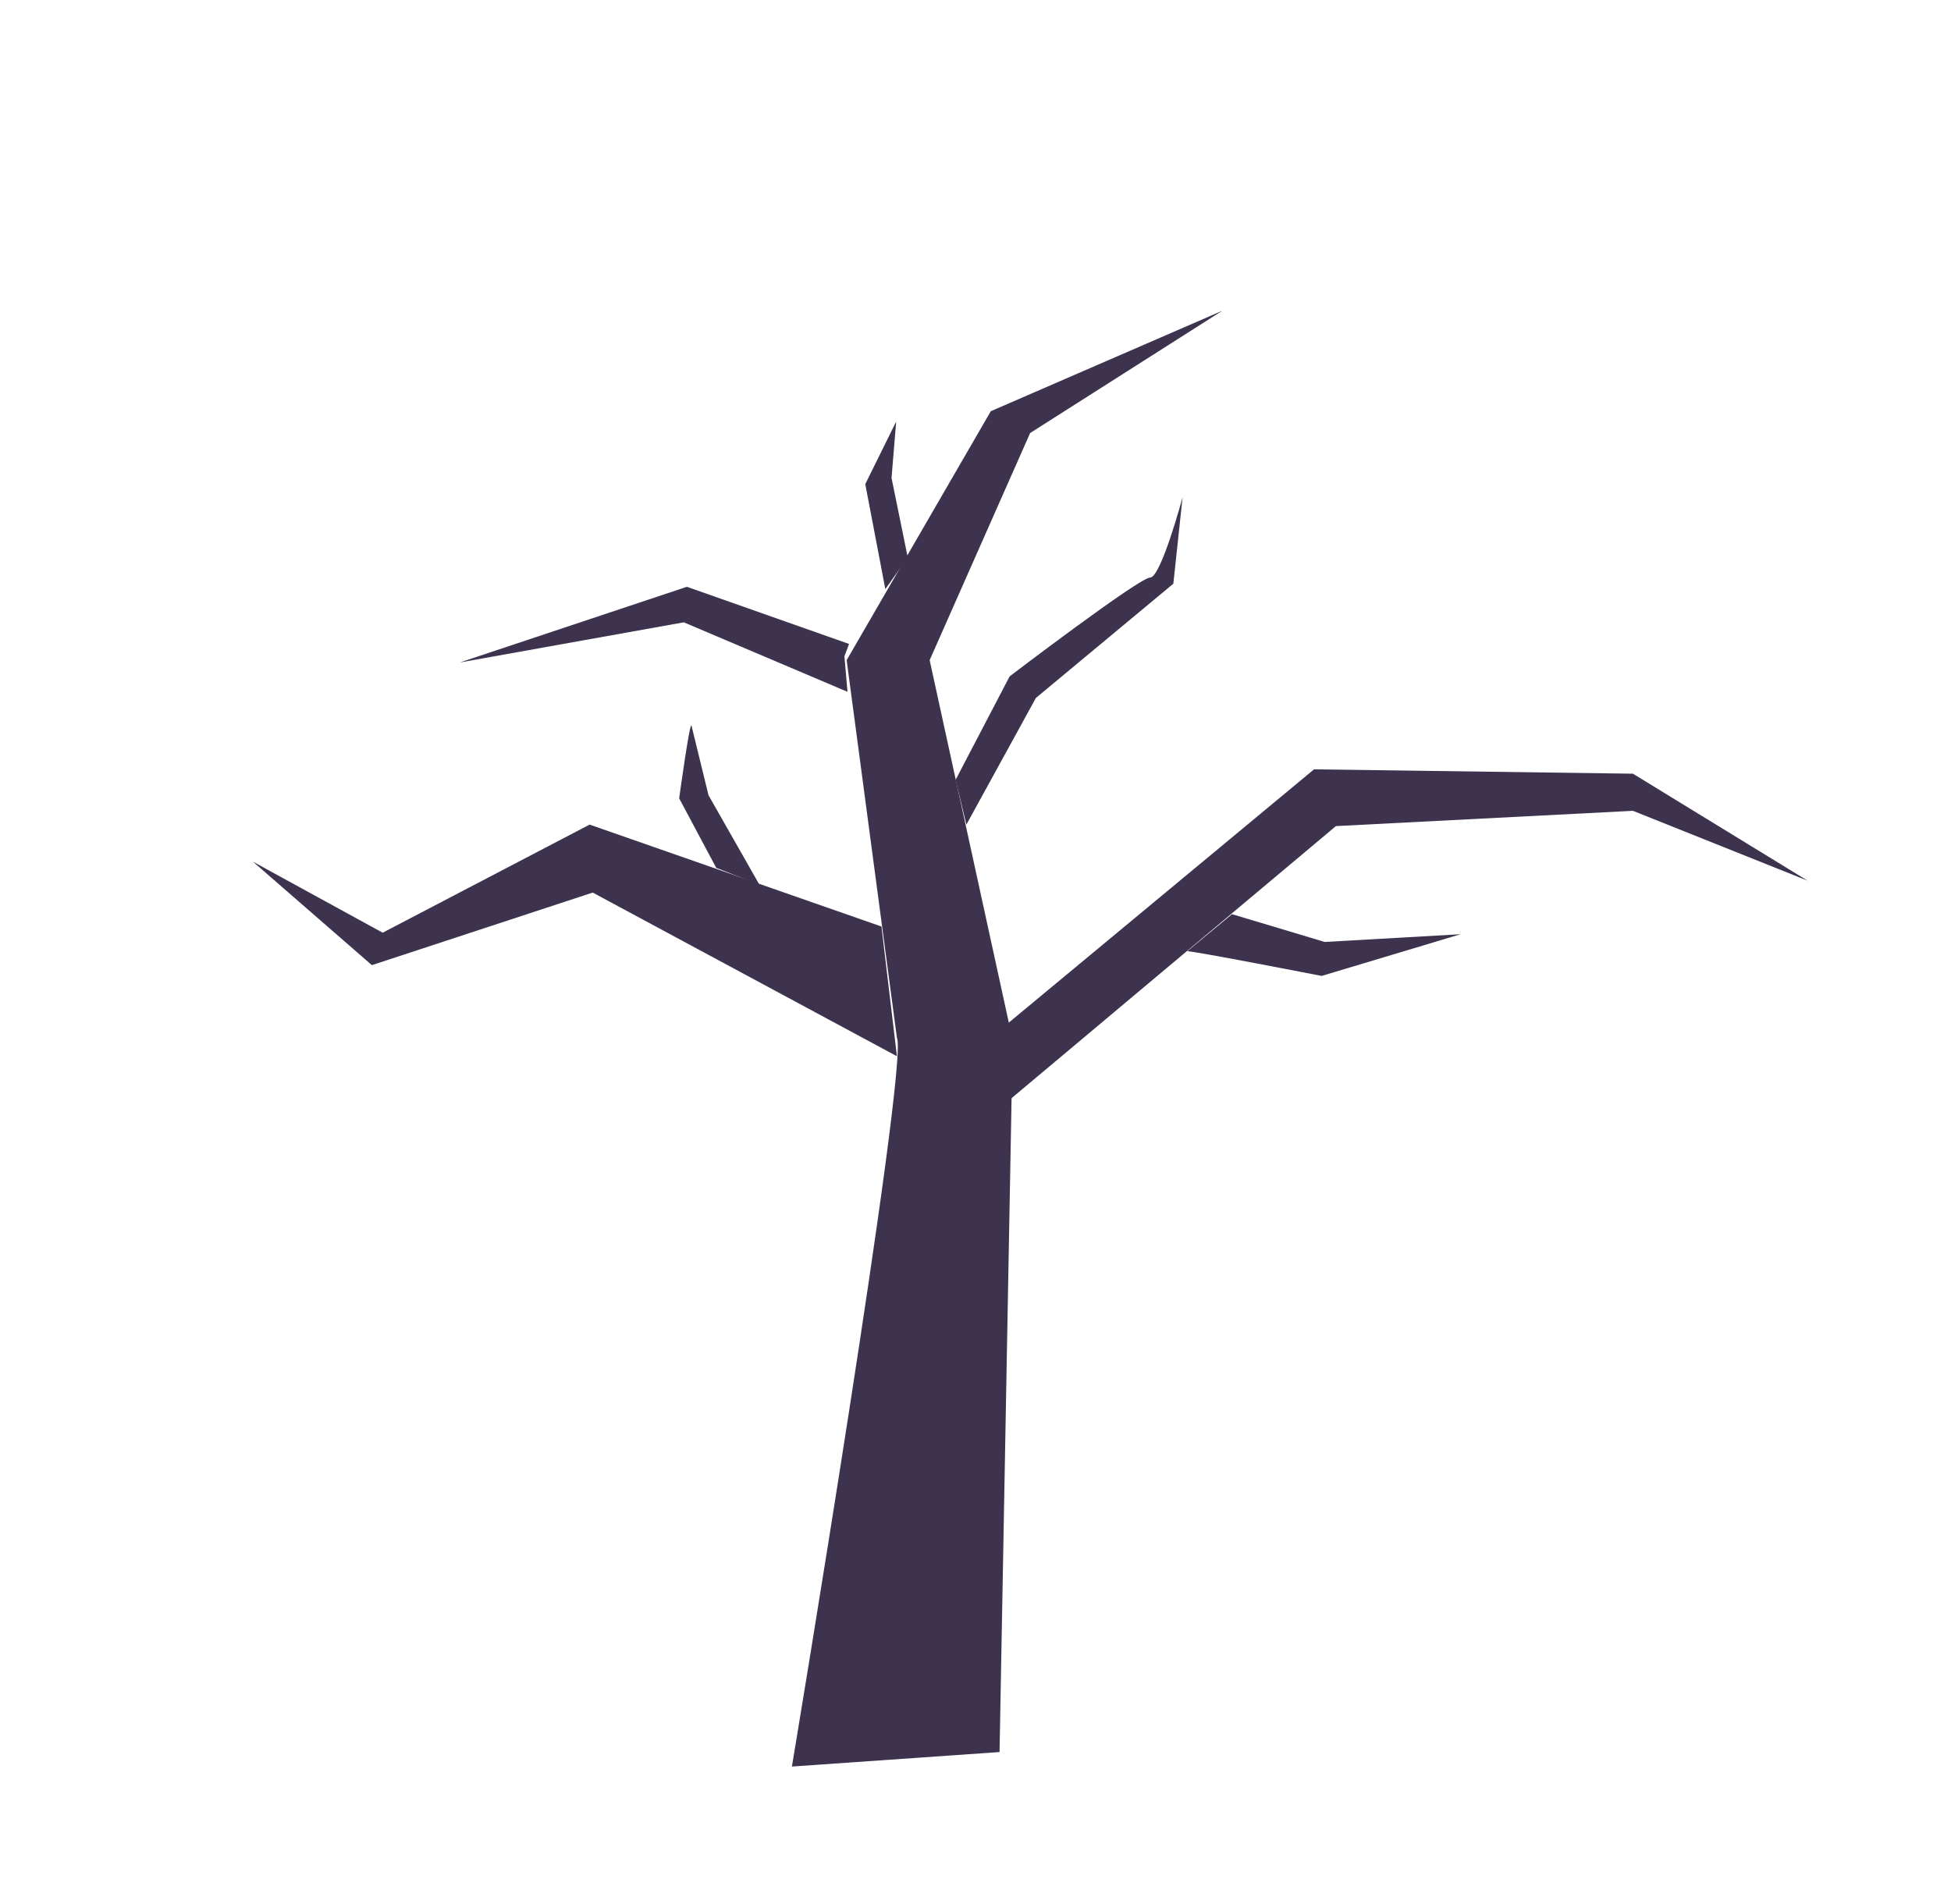
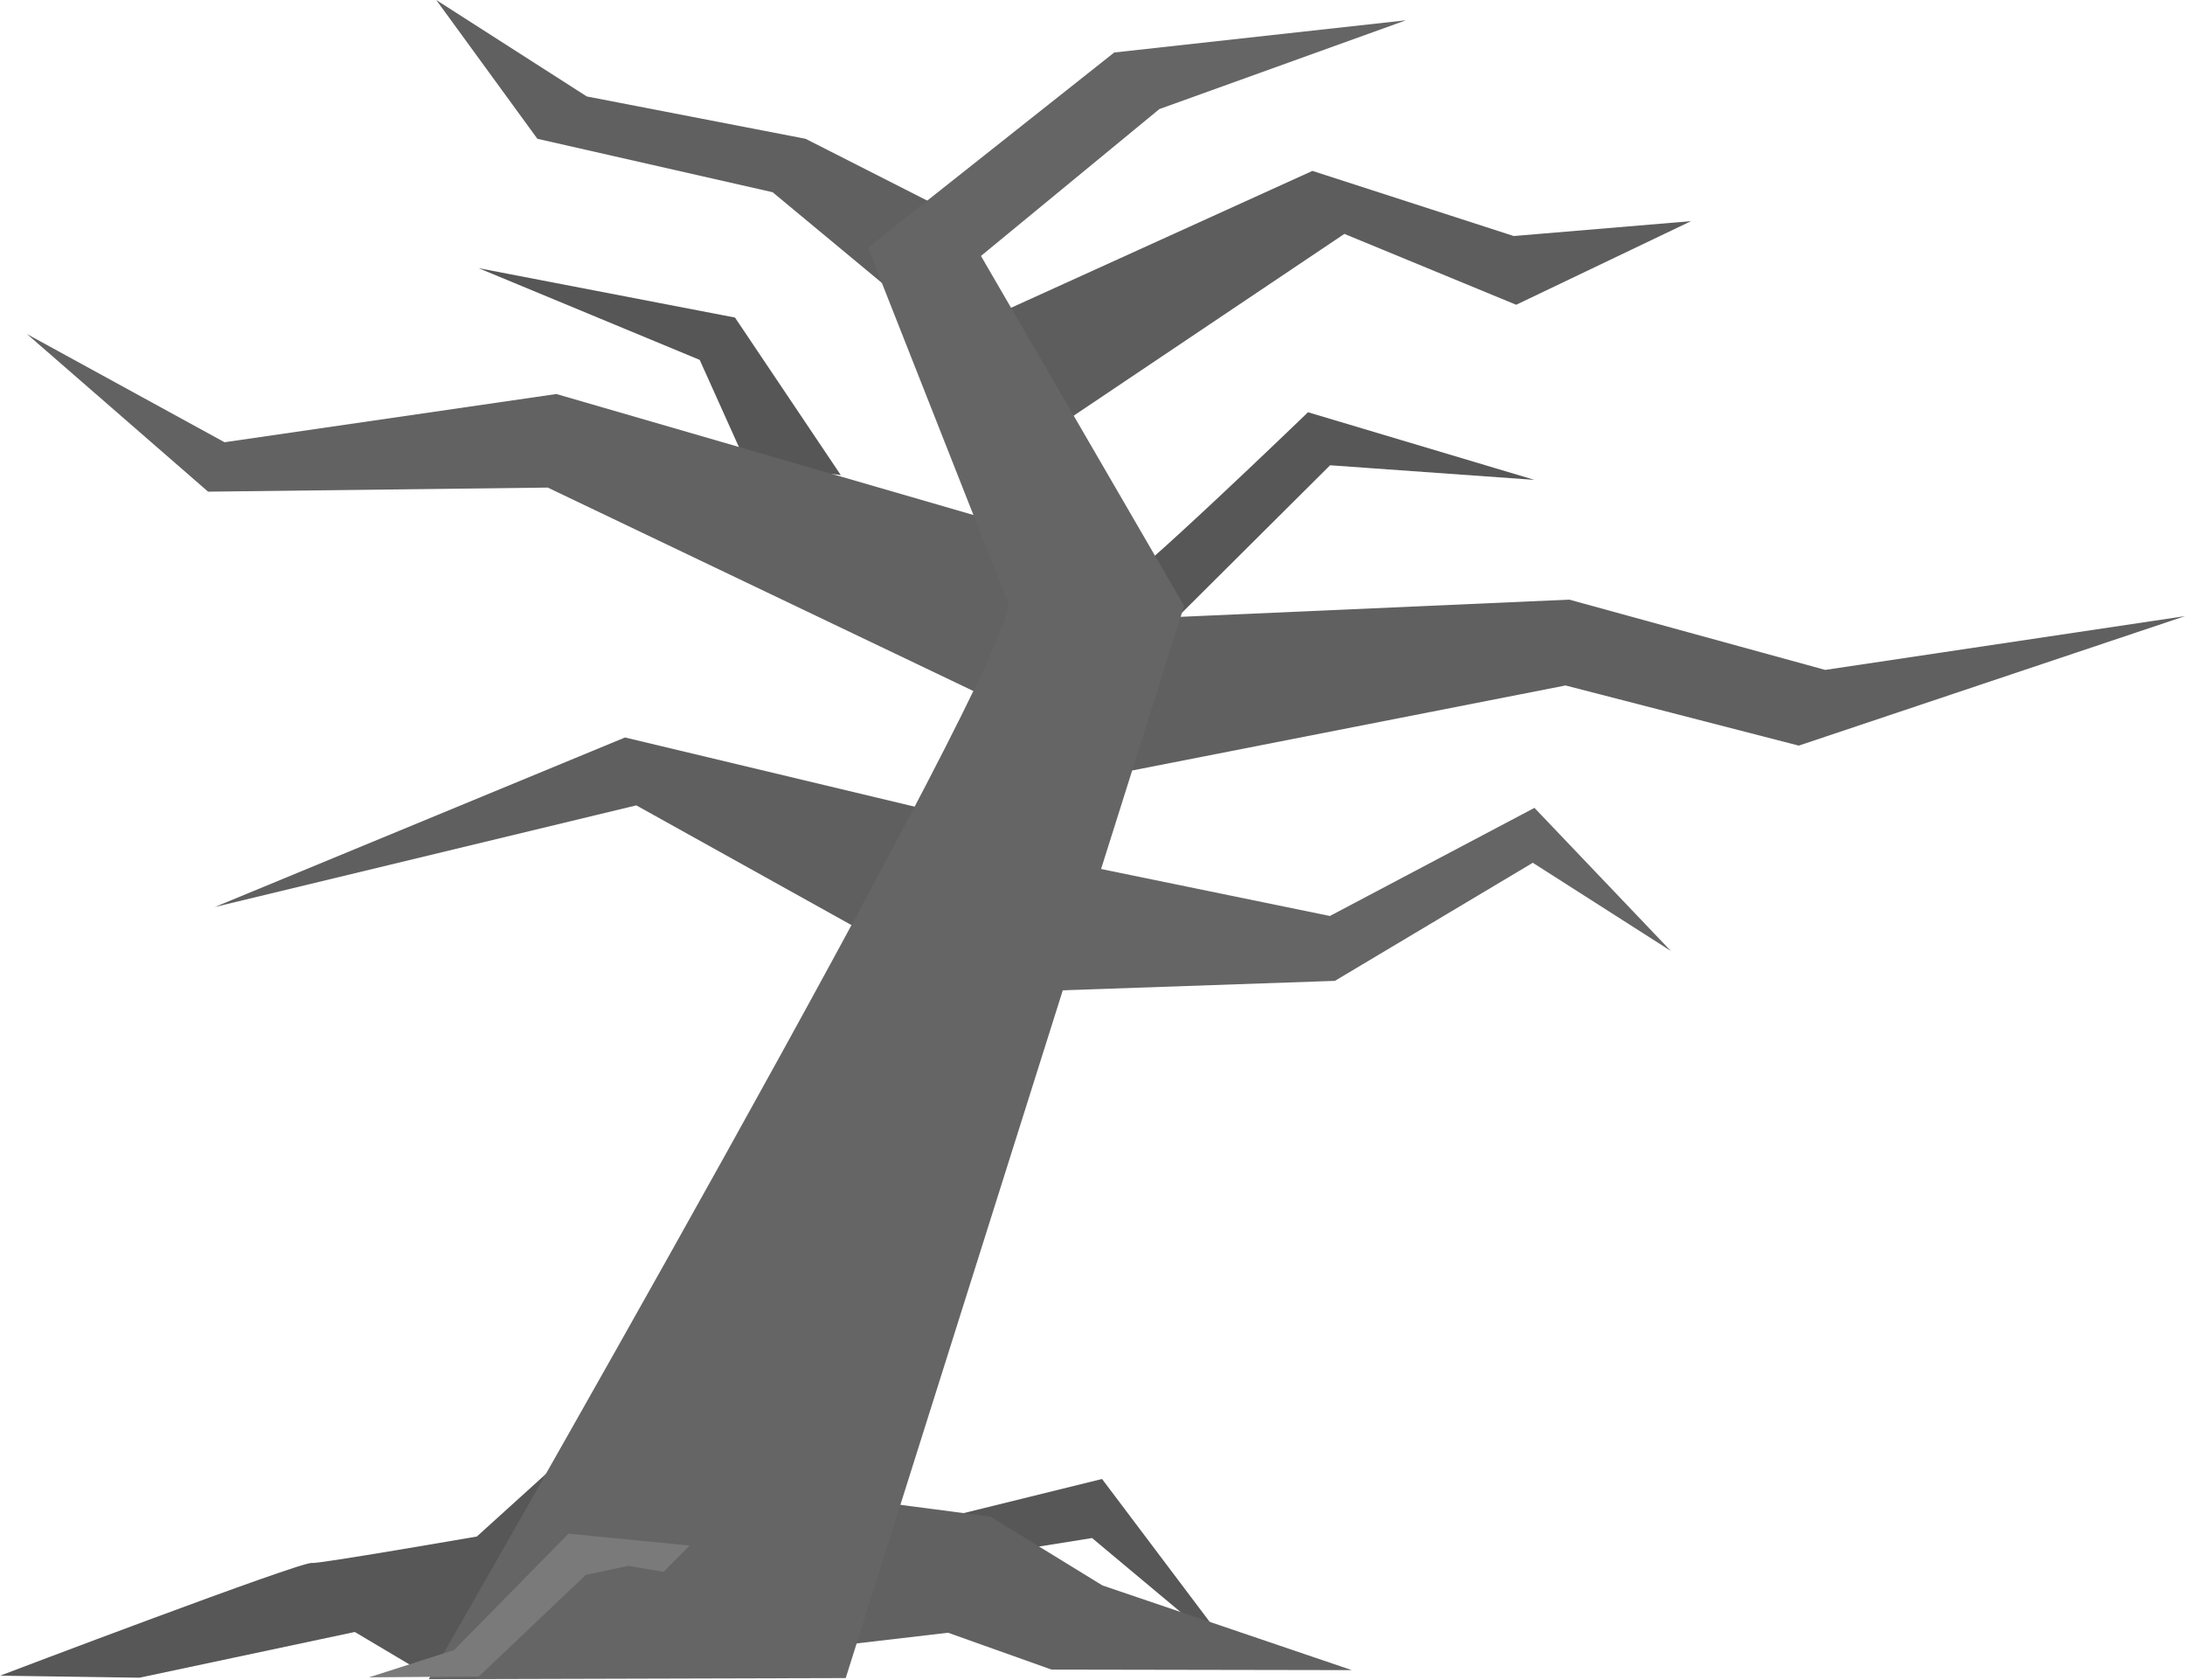
- <svg xmlns="http://www.w3.org/2000/svg" width="299.51" height="292.28" viewBox="0 0 79.245 77.332" version="1.1" id="svg5">
+ <svg xmlns="http://www.w3.org/2000/svg" width="744.692" height="572.246" viewBox="0 0 58.272 44.778" version="1.1" id="svg5">
  <defs id="defs2" />
-   <g id="layer1" transform="translate(-406.6747,-15.05453)">
+   <g id="layer1" transform="translate(-416.2276,-41.14905)">
    <rect style="display:none;fill:#272031;fill-opacity:1;stroke-width:2;stroke-linecap:round;stroke-linejoin:round" id="rect234" width="79.245" height="77.332" x="406.675" y="15.055" />
-     <path style="fill:#3d334e;fill-opacity:1;stroke:none;stroke-width:0.265;stroke-linecap:butt;stroke-linejoin:miter;stroke-dasharray:none;stroke-opacity:1" d="m 438.84,86.814 c 0,0 4.767,-28.604 4.265,-29.607 l -2.041,-15.336 5.855,-10.113 9.403,-4.081 -7.806,4.968 -4.081,9.226 3.371,15.435 -0.532,28.919 z" id="path901" />
-     <path style="fill:#3d334e;fill-opacity:1;stroke:none;stroke-width:0.265;stroke-linecap:butt;stroke-linejoin:miter;stroke-dasharray:none;stroke-opacity:1" d="m 447.54,56.685 12.508,-10.379 12.952,0.177 7.097,4.347 -7.097,-2.839 -12.064,0.621 -13.218,11.089 z" id="path1676" />
-     <path style="fill:#3d334e;fill-opacity:1;stroke:none;stroke-width:0.265;stroke-linecap:butt;stroke-linejoin:miter;stroke-dasharray:none;stroke-opacity:1" d="m 445.489,46.732 2.195,-4.203 c 0,0 5.269,-4.015 5.708,-4.015 0.439,0 1.317,-3.262 1.317,-3.262 l -0.376,3.513 -5.583,4.642 -2.823,5.144 z" id="path1678" />
-     <path style="fill:#3d334e;fill-opacity:1;stroke:none;stroke-width:0.265;stroke-linecap:butt;stroke-linejoin:miter;stroke-dasharray:none;stroke-opacity:1" d="m 441.161,41.212 -6.586,-2.321 -9.221,3.074 9.095,-1.631 6.649,2.823 -0.125,-1.443 z" id="path1680" />
-     <path style="fill:#3d334e;fill-opacity:1;stroke:none;stroke-width:0.265;stroke-linecap:butt;stroke-linejoin:miter;stroke-dasharray:none;stroke-opacity:1" d="m 442.478,52.691 -11.855,-4.14 -8.405,4.391 -5.269,-2.885 4.83,4.203 8.97,-2.948 12.357,6.649 z" id="path1686" />
-     <path style="fill:#3d334e;fill-opacity:1;stroke:none;stroke-width:0.265;stroke-linecap:butt;stroke-linejoin:miter;stroke-dasharray:none;stroke-opacity:1" d="m 442.635,38.985 -0.815,-4.265 1.255,-2.54 -0.188,2.29 0.659,3.23 z" id="path1688" />
-     <path style="fill:#3d334e;fill-opacity:1;stroke:none;stroke-width:0.265;stroke-linecap:butt;stroke-linejoin:miter;stroke-dasharray:none;stroke-opacity:1" d="M 435.766,50.307 434.261,47.484 c 0,0 0.439,-3.199 0.502,-2.948 0.063,0.251 0.69,2.823 0.69,2.823 l 2.07,3.638 z" id="path1690" />
-     <path style="fill:#3d334e;fill-opacity:1;stroke:none;stroke-width:0.265;stroke-linecap:butt;stroke-linejoin:miter;stroke-dasharray:none;stroke-opacity:1" d="m 454.898,53.694 c 0.314,0 5.457,1.004 5.457,1.004 l 5.645,-1.694 -5.52,0.314 -3.764,-1.129 z" id="path1692" />
+     <path style="fill:#565656;fill-opacity:1;stroke:none;stroke-width:0.265;stroke-linecap:butt;stroke-linejoin:miter;stroke-dasharray:none;stroke-opacity:1" d="m 436.017,53.255 -1.129,-2.509 -5.896,-2.446 6.837,1.317 2.823,4.203 c -0.878,-0.188 -1.756,0.694 -2.635,-0.565 z" id="path1690" transform="translate(-6.8749999e-6)" />
+     <path style="fill:#575757;fill-opacity:1;stroke:none;stroke-width:0.265;stroke-linecap:butt;stroke-linejoin:miter;stroke-dasharray:none;stroke-opacity:1" d="m 445.938,56.833 c 0.314,0 5.173,-4.691 5.173,-4.691 l 6.036,1.803 -5.447,-0.389 -4.988,4.965 z" id="path1692" transform="translate(-6.8749999e-6)" />
+     <path style="fill:#575757;fill-opacity:1;stroke:none;stroke-width:0.265px;stroke-linecap:butt;stroke-linejoin:miter;stroke-opacity:1" d="m 440.544,81.839 5.074,-1.251 3.659,4.857 -3.925,-3.282 -3.327,0.532 z" id="path1129" transform="translate(-6.8749999e-6)" />
+     <path style="fill:#606060;fill-opacity:1;stroke:none;stroke-width:0.265;stroke-linecap:butt;stroke-linejoin:miter;stroke-dasharray:none;stroke-opacity:1" d="m 447.659,57.6 10.419,-0.461 6.826,1.874 9.596,-1.434 -10.301,3.453 -6.22,-1.604 -11.593,2.274 z" id="path1676" />
+     <path style="fill:#5d5d5d;fill-opacity:1;stroke:none;stroke-width:0.265;stroke-linecap:butt;stroke-linejoin:miter;stroke-dasharray:none;stroke-opacity:1" d="m 444.799,52.276 7.282,-4.89 4.582,1.89 4.664,-2.23 -4.729,0.397 -5.369,-1.737 -9.027,4.1 z" id="path1678" />
+     <path style="fill:#606060;fill-opacity:1;stroke:none;stroke-width:0.265;stroke-linecap:butt;stroke-linejoin:miter;stroke-dasharray:none;stroke-opacity:1" d="m 437.711,44.85 -5.834,-1.129 -4.015,-2.572 2.697,3.701 6.274,1.425 3.574,2.966 1.255,-2.384 z" id="path1680" />
+     <path style="fill:#626262;fill-opacity:1;stroke:none;stroke-width:0.265;stroke-linecap:butt;stroke-linejoin:miter;stroke-dasharray:none;stroke-opacity:1" d="m 443.808,55.352 -12.743,-3.696 -8.849,1.286 -5.269,-2.885 4.83,4.203 9.059,-0.109 12.286,5.872 z" id="path1686" />
+     <path style="fill:#5f5f5f;fill-opacity:1;stroke:none;stroke-width:0.265;stroke-linecap:butt;stroke-linejoin:miter;stroke-dasharray:none;stroke-opacity:1" d="m 439.682,66.233 -6.485,-3.608 -11.239,2.71 10.938,-4.52 8.68,2.073 z" id="path1688" />
+     <path style="fill:#575757;fill-opacity:1;stroke:none;stroke-width:0.265px;stroke-linecap:butt;stroke-linejoin:miter;stroke-opacity:1" d="m 416.228,85.834 c 0,0 8.068,-3.068 8.319,-3.006 0.134,0.033 4.398,-0.706 4.398,-0.706 l 1.976,-1.79 -3.201,5.542 -2.03,-1.206 -5.741,1.219 -3.72,-0.054 z" id="path453" />
+     <path style="fill:#656565;fill-opacity:1;stroke:none;stroke-width:0.265px;stroke-linecap:butt;stroke-linejoin:miter;stroke-opacity:1" d="m 444.155,67.571 7.673,-0.266 5.278,-3.149 3.681,2.351 -3.637,-3.815 -5.456,2.883 -6.698,-1.375 z" id="path1125" />
+     <path style="fill:#616161;fill-opacity:1;stroke:none;stroke-width:0.265px;stroke-linecap:butt;stroke-linejoin:miter;stroke-opacity:1" d="m 438.595,85.029 2.917,-0.341 2.759,0.983 8.007,0.014 -6.649,-2.258 -2.991,-1.836 -3.389,-0.443 z" id="path1127" />
+     <path style="fill:#656565;fill-opacity:1;stroke:none;stroke-width:0.265;stroke-linecap:butt;stroke-linejoin:miter;stroke-dasharray:none;stroke-opacity:1" d="m 427.662,85.927 c 0,0 15.945,-27.717 15.443,-28.72 l -3.73,-9.456 6.568,-5.202 7.78,-0.859 -6.575,2.367 -4.759,3.917 5.418,9.332 -9.025,28.591 z" id="path901" />
+     <path style="fill:#7a7a7a;fill-opacity:1;stroke:none;stroke-width:0.265px;stroke-linecap:butt;stroke-linejoin:miter;stroke-opacity:1" d="m 431.389,82.047 -3.052,3.103 -2.268,0.727 2.929,-0.022 2.853,-2.709 1.131,-0.242 0.942,0.161 0.697,-0.702" id="path1134" />
  </g>
</svg>
